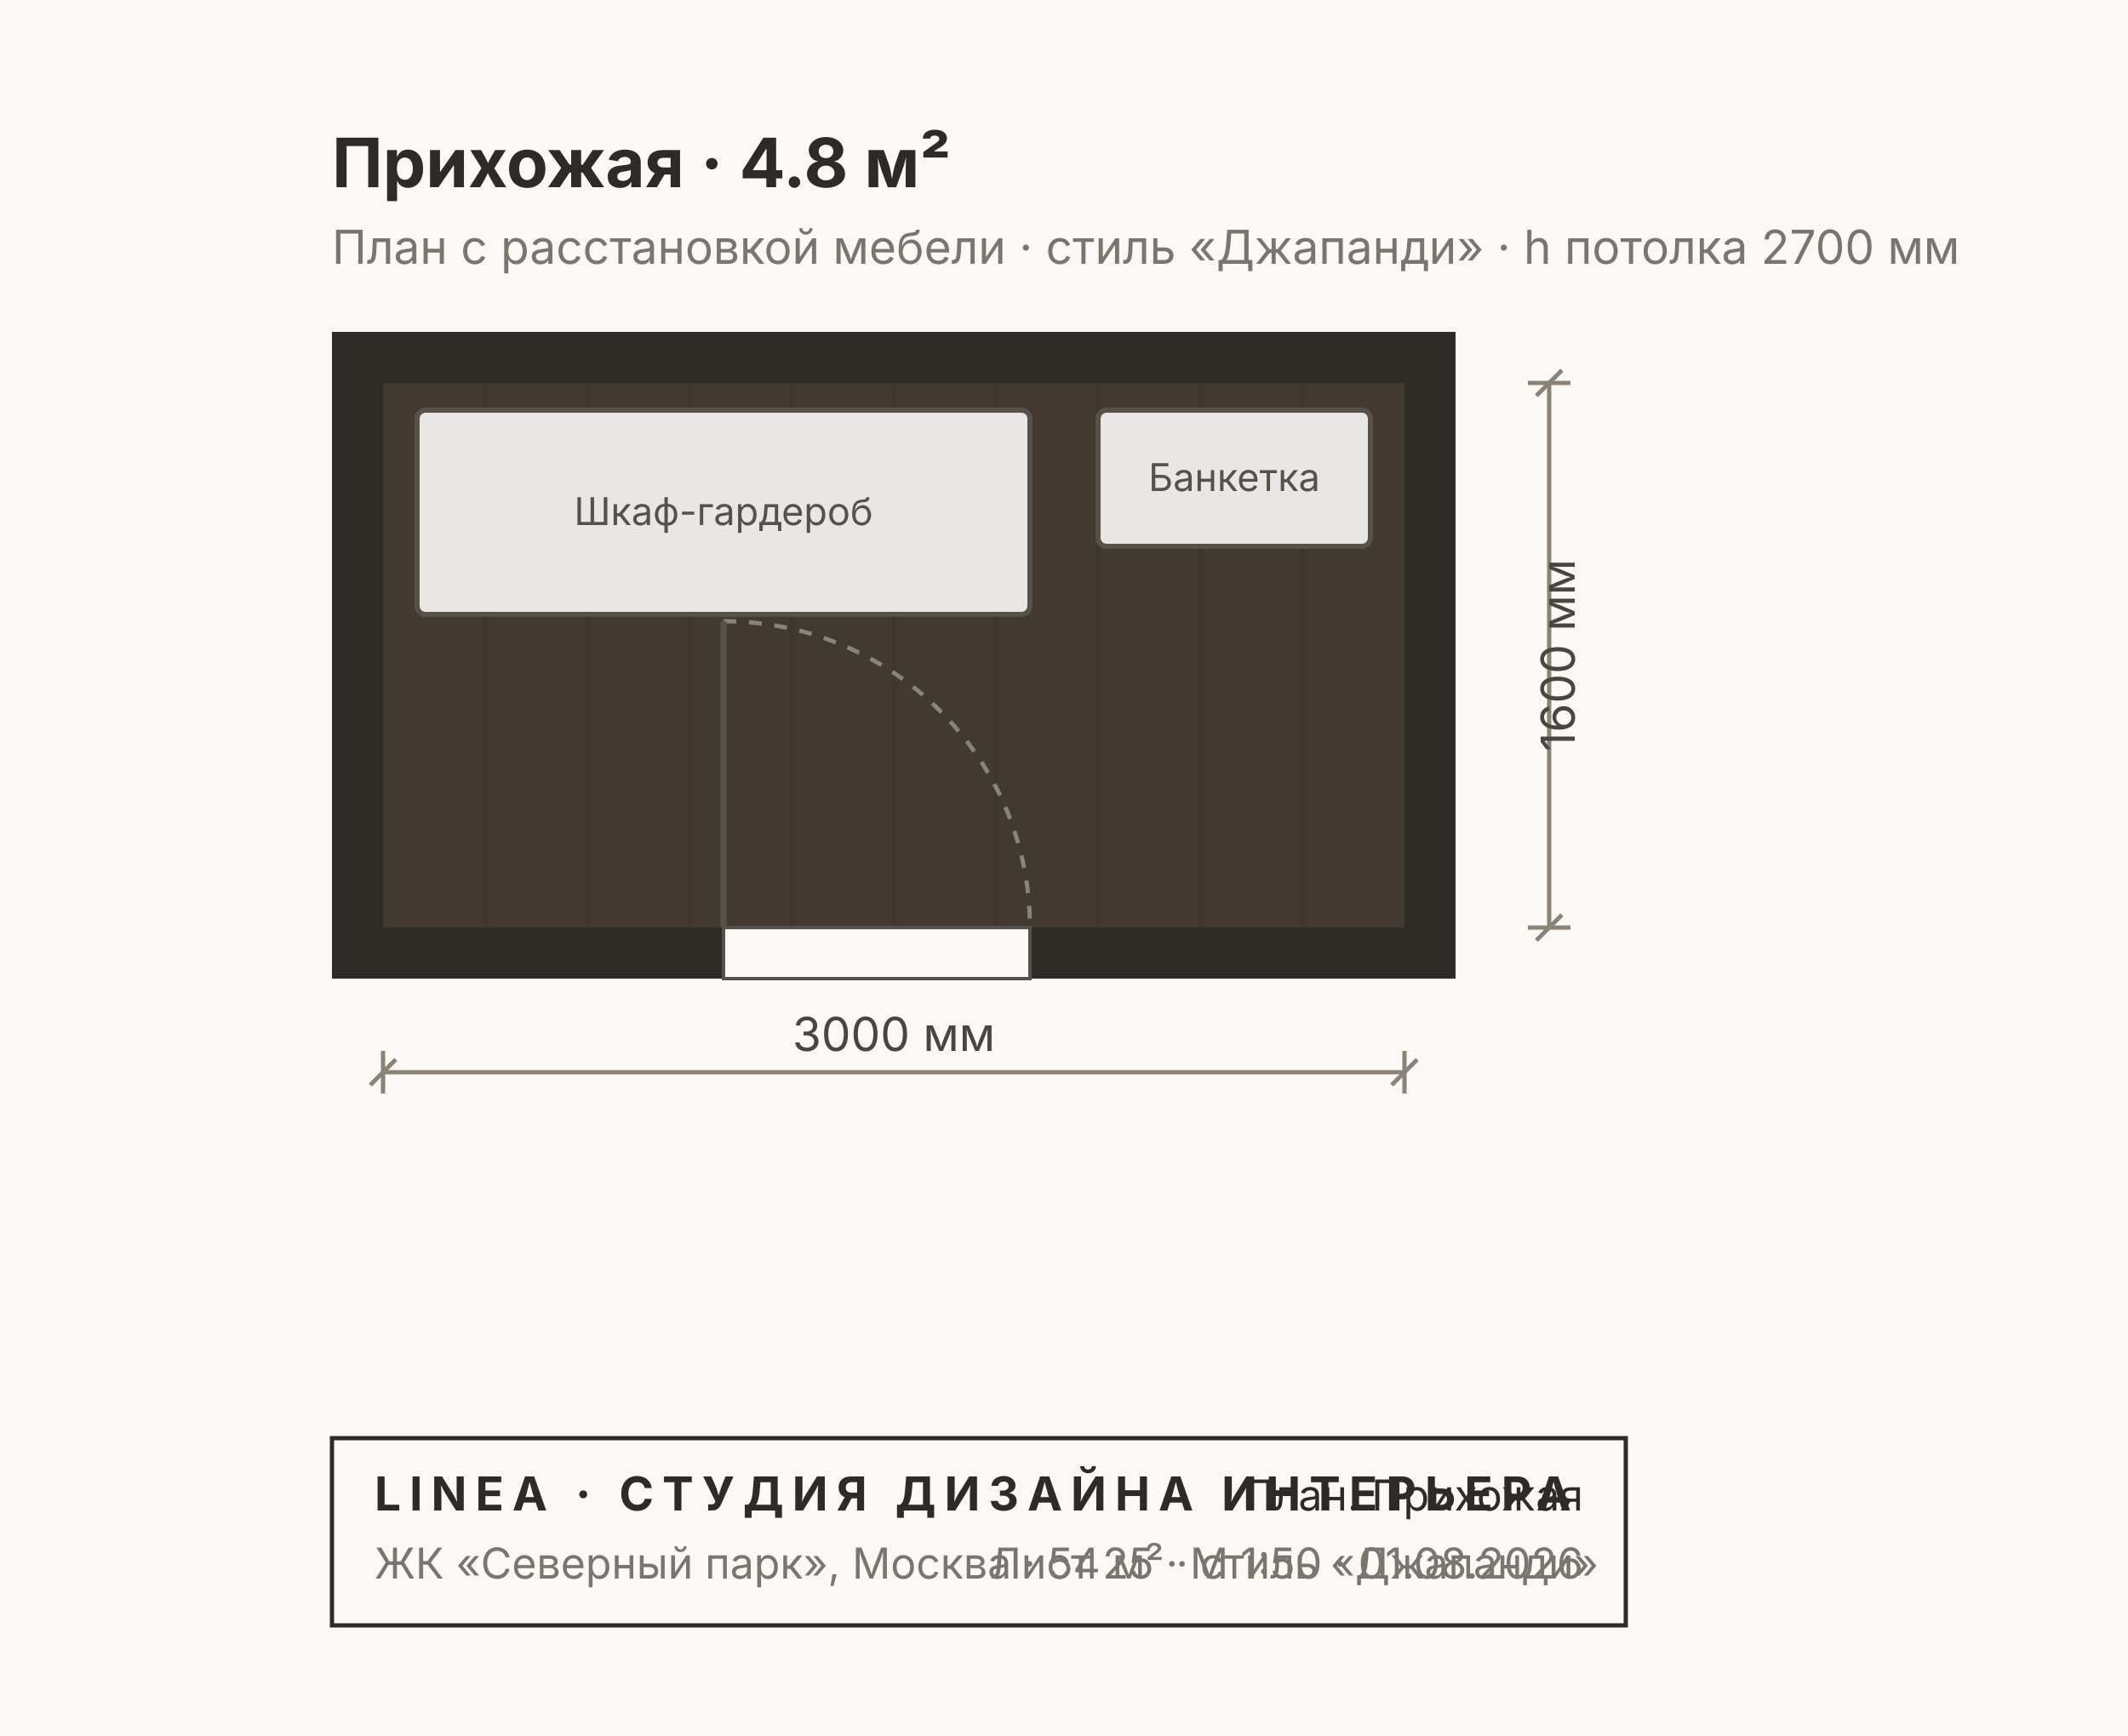
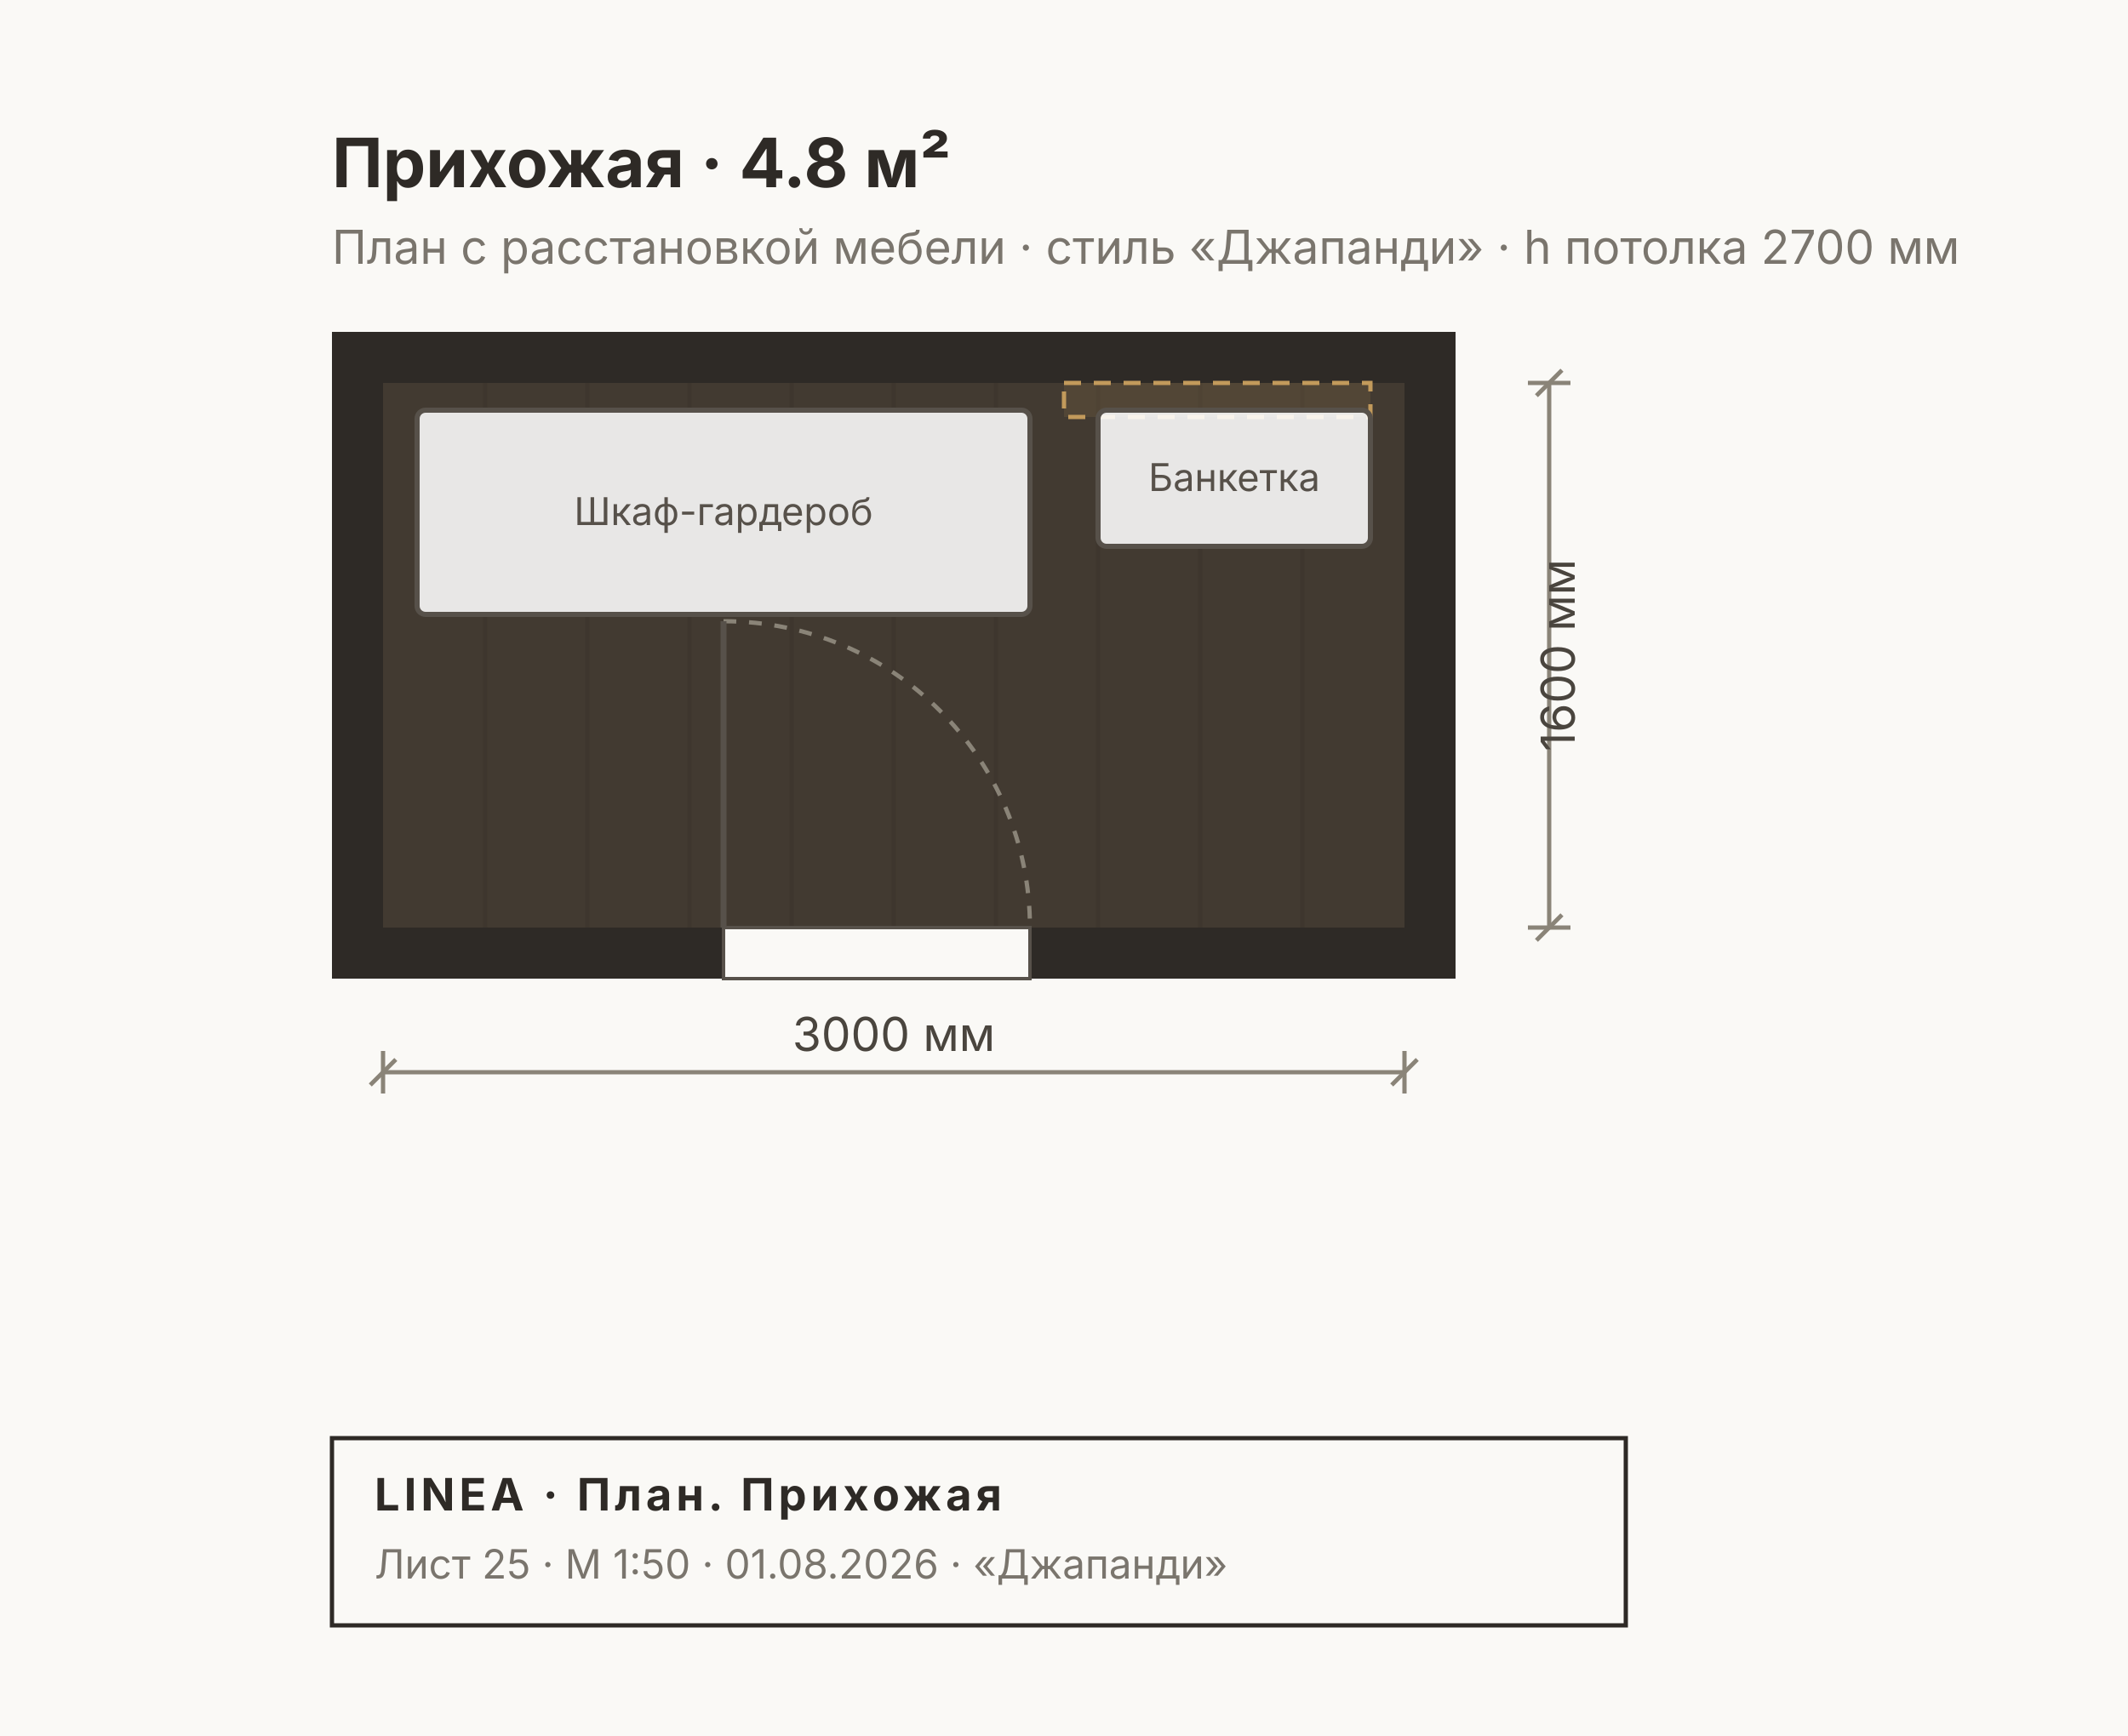
<svg xmlns="http://www.w3.org/2000/svg" width="500" height="408" viewBox="0 0 500 408" font-family="Inter, &quot;Helvetica Neue&quot;, Arial, sans-serif">
  <rect width="500" height="408" fill="#FAF9F6" />
  <rect x="78" y="78" width="264" height="152" fill="#2E2A26" />
  <rect x="90" y="90" width="240" height="128" fill="#C8A97A22" />
  <line x1="114" y1="90" x2="114" y2="218" stroke="#00000010" stroke-width="1" />
  <line x1="138" y1="90" x2="138" y2="218" stroke="#00000010" stroke-width="1" />
  <line x1="162" y1="90" x2="162" y2="218" stroke="#00000010" stroke-width="1" />
  <line x1="186" y1="90" x2="186" y2="218" stroke="#00000010" stroke-width="1" />
  <line x1="210" y1="90" x2="210" y2="218" stroke="#00000010" stroke-width="1" />
  <line x1="234" y1="90" x2="234" y2="218" stroke="#00000010" stroke-width="1" />
  <line x1="258" y1="90" x2="258" y2="218" stroke="#00000010" stroke-width="1" />
  <line x1="282" y1="90" x2="282" y2="218" stroke="#00000010" stroke-width="1" />
  <line x1="306" y1="90" x2="306" y2="218" stroke="#00000010" stroke-width="1" />
  <rect x="170" y="218" width="72" height="12" fill="#FAF9F6" stroke="#57514A" stroke-width="0.8" />
  <path d="M 170 146 A 72 72 0 0 1 242 218" fill="none" stroke="#8A8478" stroke-width="1" stroke-dasharray="3 3" />
  <line x1="170" y1="218" x2="170" y2="146" stroke="#57514A" stroke-width="1.4" />
+   <rect x="250" y="90" width="72" height="8" fill="#C29A5B22" stroke="#C29A5B" stroke-width="1" stroke-dasharray="4 3" />
  <rect x="98" y="96.4" width="144" height="48" fill="#FFFFFFE0" stroke="#57514A" stroke-width="1.2" rx="2" />
  <text x="170" y="123.4" font-size="9" fill="#57514A" text-anchor="middle">Шкаф-гардероб</text>
  <rect x="258" y="96.4" width="64" height="32" fill="#FFFFFFE0" stroke="#57514A" stroke-width="1.2" rx="2" />
  <text x="290" y="115.4" font-size="9" fill="#57514A" text-anchor="middle">Банкетка</text>
  <text x="78" y="44" font-size="16" font-weight="700" fill="#2E2A26">Прихожая · 4.8 м²</text>
  <text x="78" y="62" font-size="11" fill="#7A756D">План с расстановкой мебели · стиль «Джапанди» · h потолка 2700 мм</text>
  <g stroke="#8A8478" stroke-width="1" fill="none">
    <line x1="90" y1="252" x2="330" y2="252" />
    <line x1="90" y1="247" x2="90" y2="257" />
    <line x1="330" y1="247" x2="330" y2="257" />
    <line x1="87" y1="255" x2="93" y2="249" />
    <line x1="327" y1="255" x2="333" y2="249" />
  </g>
  <text x="210" y="247" font-size="11" fill="#4A453E" text-anchor="middle">3000 мм</text>
  <g stroke="#8A8478" stroke-width="1" fill="none">
    <line x1="364" y1="90" x2="364" y2="218" />
    <line x1="359" y1="90" x2="369" y2="90" />
    <line x1="359" y1="218" x2="369" y2="218" />
    <line x1="361" y1="93" x2="367" y2="87" />
    <line x1="361" y1="221" x2="367" y2="215" />
  </g>
  <text x="370" y="154" font-size="11" fill="#4A453E" transform="rotate(-90 370 154)" text-anchor="middle">1600 мм</text>
  <g>
    <rect x="78" y="338" width="304" height="44" fill="none" stroke="#2E2A26" stroke-width="1" />
-     <text x="88" y="355" font-size="11" font-weight="700" fill="#2E2A26" letter-spacing="2">LINEA · СТУДИЯ ДИЗАЙНА ИНТЕРЬЕРА</text>
-     <text x="88" y="371" font-size="10" fill="#7A756D">ЖК «Северный парк», Москва · 54 м² · стиль «Джапанди»</text>
-     <text x="372" y="355" font-size="10" fill="#2E2A26" text-anchor="end">План. Прихожая</text>
-     <text x="372" y="371" font-size="10" fill="#7A756D" text-anchor="end">Лист 25 · М 1:50 · 01.08.2026</text>
+     <text x="88" y="355" font-size="10.5" font-weight="700" fill="#2E2A26" letter-spacing="1">LINEA · План. Прихожая</text>
+     <text x="88" y="371" font-size="9.5" fill="#7A756D">Лист 25 · М 1:50 · 01.08.2026 · «Джапанди»</text>
  </g>
</svg>
